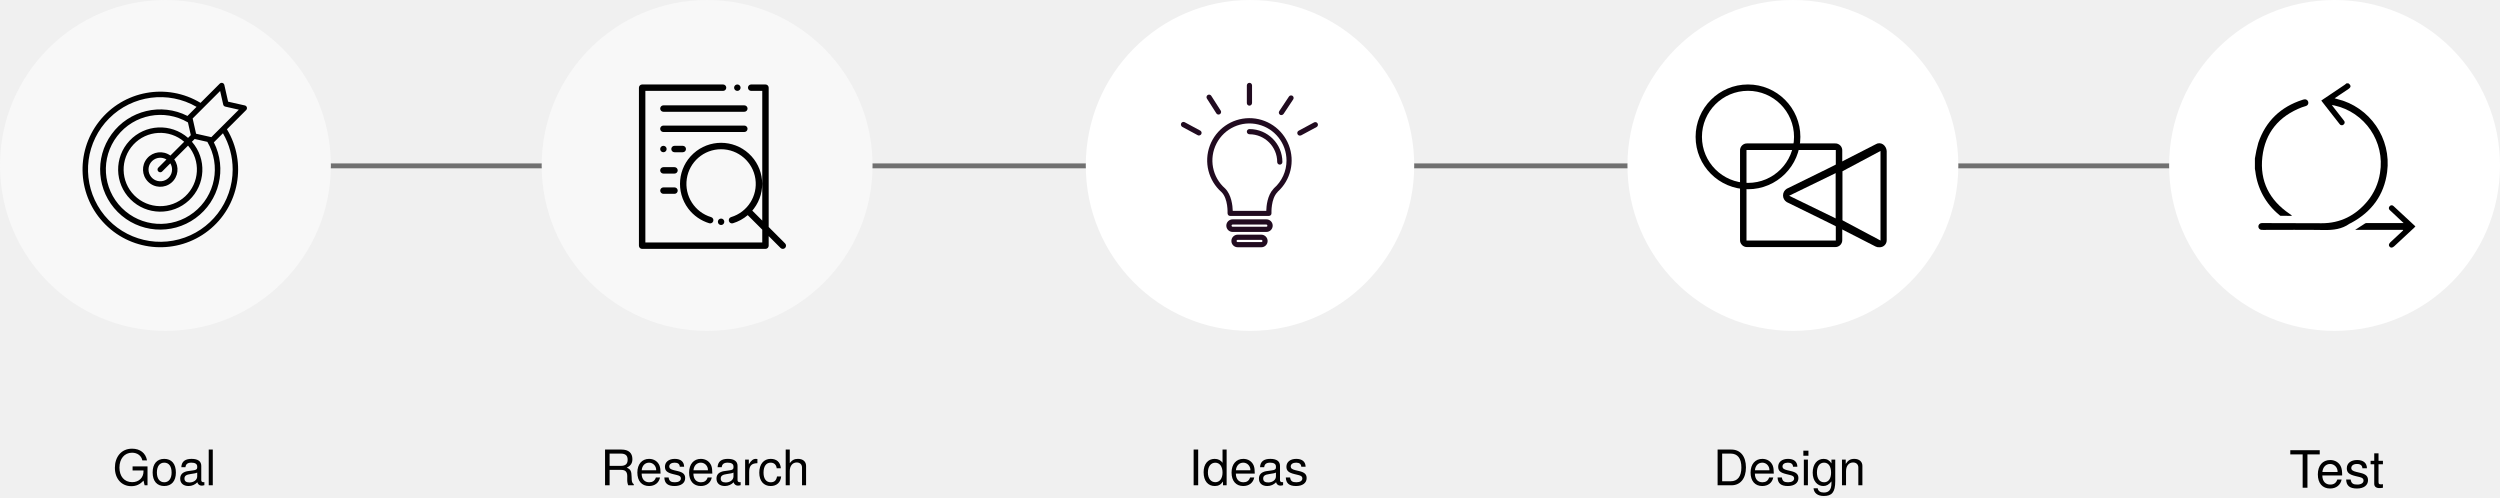
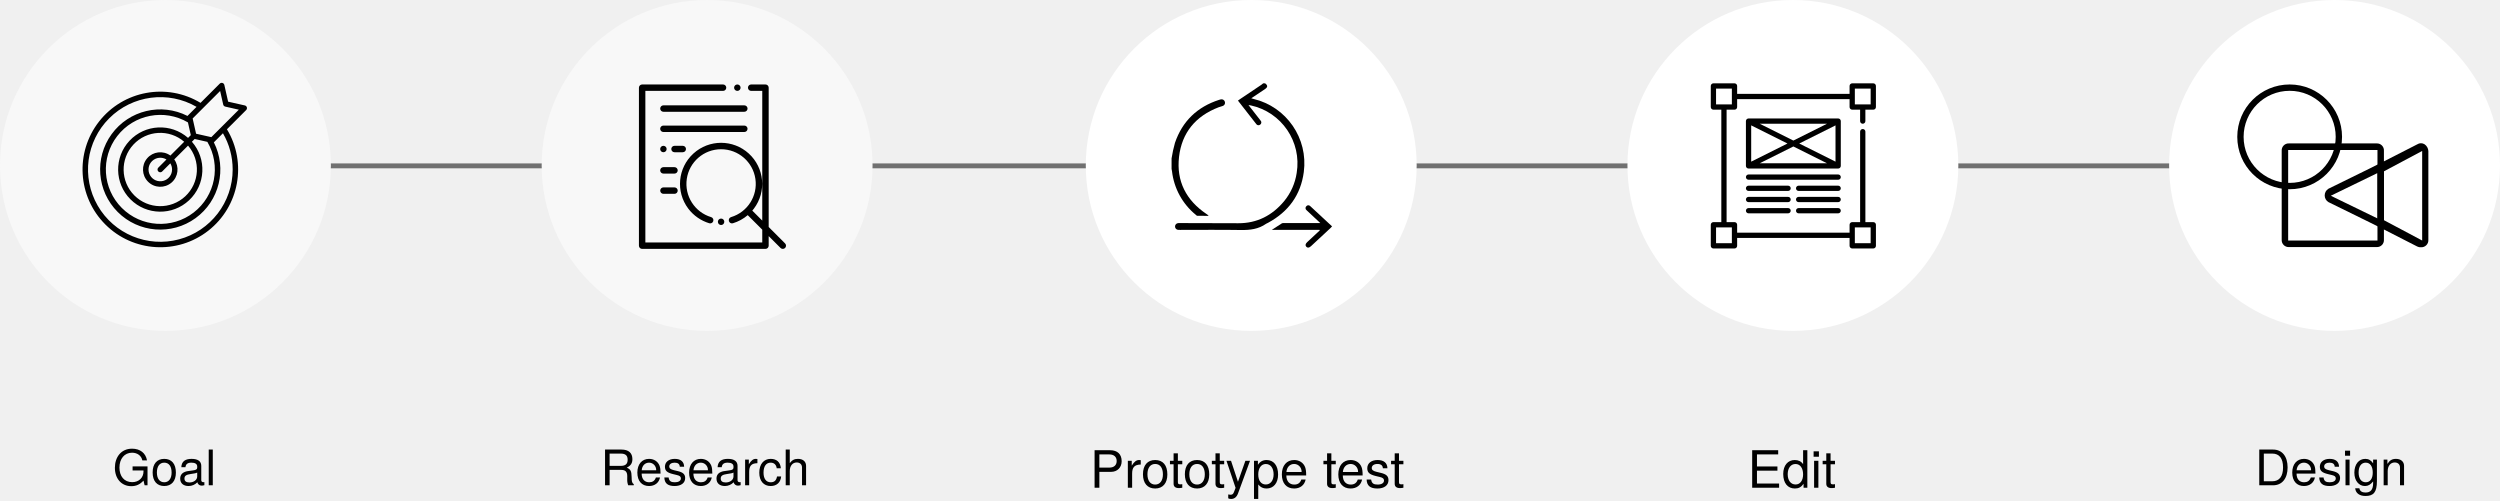
- <svg xmlns="http://www.w3.org/2000/svg" width="1020" height="203" viewBox="0 0 1020 203">
+ <svg xmlns="http://www.w3.org/2000/svg" width="1020" height="204" viewBox="0 0 1020 204">
  <g id="process" transform="translate(-370.287 -1553.125)">
    <g id="Group_66" data-name="Group 66" transform="translate(370 1553)">
      <path id="Path_28" data-name="Path 28" d="M0,0H979.483" transform="translate(26.919 67.797)" fill="none" stroke="#707070" stroke-width="2" />
      <circle id="Ellipse_2" data-name="Ellipse 2" cx="67.5" cy="67.5" r="67.5" transform="translate(221.287 0.125)" fill="#f8f8f8" />
      <circle id="Ellipse_6" data-name="Ellipse 6" cx="67.5" cy="67.5" r="67.5" transform="translate(0.287 0.125)" fill="#f8f8f8" />
-       <ellipse id="Ellipse_3" data-name="Ellipse 3" cx="67" cy="67.5" rx="67" ry="67.5" transform="translate(443.287 0.125)" fill="#fff" />
-       <circle id="Ellipse_4" data-name="Ellipse 4" cx="67.5" cy="67.5" r="67.5" transform="translate(664.287 0.125)" fill="#fff" />
-       <circle id="Ellipse_5" data-name="Ellipse 5" cx="67.5" cy="67.5" r="67.5" transform="translate(885.287 0.125)" fill="#fff" />
-       <g id="Group_44" data-name="Group 44" transform="translate(482.11 33.918)">
-         <path id="Path_62" data-name="Path 62" d="M145.512,133.228a17.236,17.236,0,1,0-22.939.167c2.735,2.735,2.456,8.539,2.456,8.6a1.334,1.334,0,0,0,.279.781,1.1,1.1,0,0,0,.781.335h15.8a1.1,1.1,0,0,0,.781-.335,1.045,1.045,0,0,0,.279-.781c0-.056-.279-5.86,2.456-8.6C145.456,133.339,145.512,133.283,145.512,133.228Zm-1.563-1.4a.557.557,0,0,0-.223.279c-2.456,2.623-2.847,6.921-2.9,8.93H127.149c-.056-2.065-.5-6.53-3.126-9.153a15.119,15.119,0,1,1,25.06-11.386A15.009,15.009,0,0,1,143.949,131.832Z" transform="translate(-106.01 -88.8)" fill="#210b20" />
-         <path id="Path_63" data-name="Path 63" d="M233.772,135.2a1.06,1.06,0,0,0,0,2.121,11.338,11.338,0,0,1,11.33,11.33,1.06,1.06,0,0,0,2.121,0A13.458,13.458,0,0,0,233.772,135.2Z" transform="translate(-205.824 -116.335)" fill="#210b20" />
-         <path id="Path_64" data-name="Path 64" d="M191.633,401.767a2.561,2.561,0,0,0-2.567-2.567H175.279a2.567,2.567,0,1,0,0,5.135h13.73A2.573,2.573,0,0,0,191.633,401.767Zm-2.623.447h-13.73a.447.447,0,0,1,0-.893h13.73a.44.44,0,0,1,.447.446C189.512,402.047,189.289,402.214,189.01,402.214Z" transform="translate(-154.197 -343.498)" fill="#210b20" />
-         <path id="Path_65" data-name="Path 65" d="M199.735,444h-9.656a2.567,2.567,0,1,0,0,5.135h9.656a2.561,2.561,0,0,0,2.567-2.567A2.6,2.6,0,0,0,199.735,444Zm0,3.014h-9.656a.446.446,0,1,1,0-.893h9.656a.44.44,0,0,1,.447.446A.411.411,0,0,1,199.735,447.014Z" transform="translate(-166.931 -382.047)" fill="#210b20" />
-         <path id="Path_66" data-name="Path 66" d="M234.833,8.2V1.06a1.06,1.06,0,1,0-2.121,0v7.2a1.06,1.06,0,0,0,1.06,1.06A1.108,1.108,0,0,0,234.833,8.2Z" transform="translate(-205.824)" fill="#210b20" />
-         <path id="Path_67" data-name="Path 67" d="M331.836,36.91a1.061,1.061,0,0,0-1.451.279l-3.963,5.972a1.061,1.061,0,0,0,.279,1.451,1.077,1.077,0,0,0,.558.167,1.165,1.165,0,0,0,.893-.447l3.963-5.972A1.071,1.071,0,0,0,331.836,36.91Z" transform="translate(-286.306 -31.607)" fill="#210b20" />
-         <path id="Path_68" data-name="Path 68" d="M119.734,42.659a1.064,1.064,0,0,0,.893-1.619l-3.851-6.028a1.053,1.053,0,1,0-1.786,1.116l3.851,6.028A1.072,1.072,0,0,0,119.734,42.659Z" transform="translate(-104.4 -29.711)" fill="#210b20" />
-         <path id="Path_69" data-name="Path 69" d="M40.56,116.28l6.307,3.4a.83.83,0,0,0,.5.112,1.151,1.151,0,0,0,.949-.558,1.05,1.05,0,0,0-.447-1.451l-6.307-3.4a1.05,1.05,0,0,0-1.451.447A1.136,1.136,0,0,0,40.56,116.28Z" transform="translate(-40.017 -98.308)" fill="#210b20" />
-         <path id="Path_70" data-name="Path 70" d="M381.311,120.264a1.63,1.63,0,0,0,.5-.112l6.307-3.4a1.074,1.074,0,0,0-1-1.9l-6.307,3.4a1.064,1.064,0,0,0,.5,2.009Z" transform="translate(-332.768 -98.72)" fill="#210b20" />
-       </g>
      <g id="Group_64" data-name="Group 64" transform="translate(260.974 34.589)">
        <g id="Group_47" data-name="Group 47" transform="translate(38.824)">
          <g id="Group_46" data-name="Group 46" transform="translate(0)">
            <path id="Path_71" data-name="Path 71" d="M324.634,0h-.024a1.31,1.31,0,1,0,0,2.621h.024a1.31,1.31,0,0,0,0-2.621Z" transform="translate(-323.3 0)" />
          </g>
        </g>
        <g id="Group_49" data-name="Group 49" transform="translate(8.671 8.517)">
          <g id="Group_48" data-name="Group 48">
            <path id="Path_72" data-name="Path 72" d="M127.508,65H94.488a1.31,1.31,0,1,0,0,2.621h33.02a1.31,1.31,0,0,0,0-2.621Z" transform="translate(-93.178 -65)" />
          </g>
        </g>
        <g id="Group_51" data-name="Group 51" transform="translate(8.663 16.772)">
          <g id="Group_50" data-name="Group 50">
            <path id="Path_73" data-name="Path 73" d="M127.453,128H94.425a1.31,1.31,0,1,0,0,2.621h33.028a1.31,1.31,0,0,0,0-2.621Z" transform="translate(-93.115 -128)" />
          </g>
        </g>
        <g id="Group_53" data-name="Group 53" transform="translate(13.2 25.027)">
          <g id="Group_52" data-name="Group 52" transform="translate(0)">
            <path id="Path_74" data-name="Path 74" d="M132.426,191h-3.374a1.31,1.31,0,0,0,0,2.621h3.374a1.31,1.31,0,0,0,0-2.621Z" transform="translate(-127.742 -191)" />
          </g>
        </g>
        <g id="Group_55" data-name="Group 55" transform="translate(8.663 25.027)">
          <g id="Group_54" data-name="Group 54">
            <path id="Path_75" data-name="Path 75" d="M94.444,191h-.018a1.31,1.31,0,1,0,0,2.621h.018a1.31,1.31,0,1,0,0-2.621Z" transform="translate(-93.115 -191)" />
          </g>
        </g>
        <g id="Group_57" data-name="Group 57" transform="translate(8.663 33.74)">
          <g id="Group_56" data-name="Group 56">
            <path id="Path_76" data-name="Path 76" d="M98.962,257.5H94.425a1.31,1.31,0,1,0,0,2.621h4.537a1.31,1.31,0,1,0,0-2.621Z" transform="translate(-93.115 -257.501)" />
          </g>
        </g>
        <g id="Group_59" data-name="Group 59" transform="translate(8.681 41.995)">
          <g id="Group_58" data-name="Group 58">
            <path id="Path_77" data-name="Path 77" d="M99.083,320.5H94.564a1.31,1.31,0,1,0,0,2.621h4.519a1.31,1.31,0,1,0,0-2.621Z" transform="translate(-93.254 -320.5)" />
          </g>
        </g>
        <g id="Group_61" data-name="Group 61" transform="translate(32.207 54.709)">
          <g id="Group_60" data-name="Group 60" transform="translate(0)">
            <path id="Path_78" data-name="Path 78" d="M274.111,417.531a1.31,1.31,0,0,0-1.31,1.31v.014a1.31,1.31,0,1,0,2.621,0v-.014A1.31,1.31,0,0,0,274.111,417.531Z" transform="translate(-272.801 -417.531)" />
          </g>
        </g>
        <g id="Group_63" data-name="Group 63" transform="translate(0 0)">
          <g id="Group_62" data-name="Group 62">
            <path id="Path_79" data-name="Path 79" d="M86.63,64.853l-6.692-6.692V1.312A1.31,1.31,0,0,0,78.628,0H72.79a1.31,1.31,0,1,0,0,2.621h4.527V55.54L73.25,51.472c.225-.262.445-.529.654-.805a16.765,16.765,0,1,0-26.767,0A16.9,16.9,0,0,0,55.7,56.629a1.31,1.31,0,1,0,.752-2.51,14.145,14.145,0,1,1,8.135,0,1.31,1.31,0,1,0,.752,2.51,16.829,16.829,0,0,0,6.052-3.309l5.926,5.926v5.222H29.623V2.623h31.7a1.31,1.31,0,0,0,0-2.621H28.312A1.31,1.31,0,0,0,27,1.312V65.779a1.31,1.31,0,0,0,1.31,1.31H78.628a1.31,1.31,0,0,0,1.31-1.31V61.867l4.839,4.839a1.31,1.31,0,0,0,1.853-1.853Z" transform="translate(-27.002 -0.002)" />
          </g>
        </g>
      </g>
      <path id="Path_80" data-name="Path 80" d="M112.058,55a1.111,1.111,0,0,0-.827-.776l-6.82-1.541-1.541-6.82A1.112,1.112,0,0,0,101,45.324l-7.844,7.845A31.738,31.738,0,1,0,103.93,63.946l7.847-7.847a1.114,1.114,0,0,0,.28-1.1Zm-5.791,25.345A29.511,29.511,0,1,1,91.53,54.8l-3.6,3.6a1.1,1.1,0,0,0-.086.111A24.524,24.524,0,1,0,98.585,69.268a1.108,1.108,0,0,0,.116-.095l3.6-3.6a29.411,29.411,0,0,1,3.964,14.776ZM95.944,69.082a22.234,22.234,0,1,1-7.928-7.936l1.172,5.192-1.124,1.124a17.188,17.188,0,1,0,1.574,1.574l1.124-1.124ZM81.538,80.347a4.8,4.8,0,1,1-2.286-4.073L75.965,79.56a1.113,1.113,0,1,0,1.547,1.6l.027-.027,3.286-3.286A4.749,4.749,0,0,1,81.538,80.347Zm-.684-5.675a7.04,7.04,0,1,0,1.573,1.574l5.633-5.633a14.951,14.951,0,1,1-1.573-1.574ZM101.74,62.986l-4.177,4.176-.626-.141-.024-.006L91.339,65.76l-1.4-6.221,11.213-11.214,1.251,5.536a1.113,1.113,0,0,0,.841.841l5.536,1.251Z" transform="translate(-11.051 -11.079)" />
-       <g id="Group_65" data-name="Group 65" transform="translate(692.095 34.589)">
-         <path id="Path_81" data-name="Path 81" d="M-308.5,355.775V330.4a2.835,2.835,0,0,0-2.979-3.021h-35.752a2.835,2.835,0,0,0-2.98,3.021v36.25a2.835,2.835,0,0,0,2.98,3.021h35.752a2.835,2.835,0,0,0,2.979-3.021V355.775ZM-311.134,367h-36.439V330.052h36.439Z" transform="translate(368.334 -303.329)" />
-         <path id="Path_82" data-name="Path 82" d="M-286.306,362.406l13.594,6.948a2.725,2.725,0,0,0,1.511.3,2.854,2.854,0,0,0,3.021-3.021v-36.25a3.6,3.6,0,0,0-1.51-2.719,2.743,2.743,0,0,0-3.021,0l-13.594,6.948-6.042,3.021-16.615,8.156a3.172,3.172,0,0,0-1.511,2.719,3.173,3.173,0,0,0,1.511,2.719l16.615,8.156Zm15.6-32.037v36.539l-15.6-8.3v-19.93ZM-288.94,357.9l-19.042-9.26,19.042-9.26Z" transform="translate(346.142 -303.239)" />
-         <path id="Path_83" data-name="Path 83" d="M-368.573,273.569a21.372,21.372,0,0,0-21.372,21.373,21.372,21.372,0,0,0,21.372,21.373A21.373,21.373,0,0,0-347.2,294.942,21.373,21.373,0,0,0-368.573,273.569Zm0,40.159a18.787,18.787,0,0,1-18.786-18.786,18.786,18.786,0,0,1,18.786-18.786,18.786,18.786,0,0,1,18.787,18.786A18.787,18.787,0,0,1-368.573,313.728Z" transform="translate(389.945 -273.569)" />
-       </g>
-       <g id="Group_631" data-name="Group 631" transform="translate(331.864 -331.883)">
-         <path id="Path_256" data-name="Path 256" d="M632.49,366.008c1.127.822,1.137,1.542.008,2.307-1.829,1.24-3.669,2.465-5.645,3.79.4.118.647.2.9.267a26.99,26.99,0,0,1,20.526,29.821c-1.23,9.334-6.249,16.182-14.505,20.672a8.286,8.286,0,0,0-.859.432c-3.117,2.21-6.614,2.614-10.344,2.554-8.25-.134-16.5-.042-24.756-.042-.257,0-.515.012-.77-.01a1.385,1.385,0,0,1,.011-2.766c.287-.027.578-.01.867-.009q11.8.03,23.6.065c7.682.034,13.836-3.146,18.69-8.955a23.626,23.626,0,0,0,5.164-11.543,24.175,24.175,0,0,0-18.759-27.585c-.238-.051-.482-.072-.906-.133l4.479,5.74c.138.177.277.354.413.532a1.1,1.1,0,0,1-.1,1.7,1.085,1.085,0,0,1-1.672-.295c-.936-1.183-1.861-2.375-2.79-3.564l-4.632-5.933c.314-.223.584-.423.863-.61q4.355-2.926,8.71-5.851c.258-.174.489-.39.732-.586Z" transform="translate(-5.907 0)" />
-         <path id="Path_257" data-name="Path 257" d="M588.423,423.888a54.224,54.224,0,0,1,1.383-6.359c3.03-8.866,9.113-14.682,18.022-17.554a5.079,5.079,0,0,1,.649-.178,1.4,1.4,0,0,1,1.712,1.022,1.356,1.356,0,0,1-.943,1.673c-.538.205-1.111.319-1.649.526-9.337,3.592-14.992,10.33-16.129,20.245-1.134,9.9,2.9,17.683,11.157,23.259a3.509,3.509,0,0,1,.932.789c-1.546,0-3.093.017-4.639-.02-.212,0-.431-.258-.625-.422a26.846,26.846,0,0,1-9.686-17.714c-.044-.345-.122-.685-.184-1.028Z" transform="translate(0 -27.234)" />
-         <path id="Path_258" data-name="Path 258" d="M819.413,633.436H799.919c1.494-.974,2.805-1.856,4.15-2.683a1.944,1.944,0,0,1,.94-.1q6.691-.01,13.381-.008h1.32l-2.389-2.233c-1.078-1.008-2.168-2-3.23-3.029a1.055,1.055,0,0,1-.051-1.623,1.035,1.035,0,0,1,1.555-.038c2.968,2.736,5.919,5.489,8.927,8.284-.244.26-.423.475-.626.664q-3.979,3.708-7.966,7.407c-.77.714-1.413.787-1.922.241s-.374-1.2.378-1.9q2.558-2.4,5.13-4.776Z" transform="translate(-170.615 -207.635)" />
-       </g>
    </g>
    <text id="Goal" transform="translate(416.287 1751.125)" font-size="20" font-family="HelveticaNeue, Helvetica Neue">
      <tspan x="0" y="0">Goal</tspan>
    </text>
    <text id="Research" transform="translate(615.287 1751.125)" font-size="20" font-family="HelveticaNeue, Helvetica Neue">
      <tspan x="0" y="0">Research</tspan>
    </text>
-     <text id="Ideas" transform="translate(855.287 1751.125)" font-size="20" font-family="HelveticaNeue, Helvetica Neue">
-       <tspan x="0" y="0">Ideas</tspan>
-     </text>
-     <text id="Design" transform="translate(1069.287 1751.125)" font-size="20" font-family="HelveticaNeue, Helvetica Neue">
-       <tspan x="0" y="0">Design</tspan>
-     </text>
-     <text id="Test" transform="translate(1304.287 1752.125)" font-size="21" font-family="HelveticaNeue, Helvetica Neue">
-       <tspan x="0" y="0">Test</tspan>
-     </text>
+     <g id="Group_643" data-name="Group 643" transform="translate(-221)">
+       <circle id="Ellipse_5" data-name="Ellipse 5" cx="67.5" cy="67.5" r="67.5" transform="translate(1255.287 1553.125)" fill="#fff" />
+       <text id="Edit" transform="translate(1304.287 1752.125)" font-size="21" font-family="HelveticaNeue, Helvetica Neue">
+         <tspan x="0" y="0">Edit</tspan>
+       </text>
+       <g id="Group_645" data-name="Group 645" transform="translate(1289.287 1587.125)">
+         <path id="Path_260" data-name="Path 260" d="M62,16.487a1.075,1.075,0,0,0,1.075-1.075v-4.66H66.3a1.075,1.075,0,0,0,1.075-1.075v-8.6A1.075,1.075,0,0,0,66.3,0H57.7a1.075,1.075,0,0,0-1.075,1.075V4.3H10.752V1.075A1.075,1.075,0,0,0,9.677,0h-8.6A1.075,1.075,0,0,0,0,1.075v8.6a1.075,1.075,0,0,0,1.075,1.075H4.3V56.627H1.075A1.075,1.075,0,0,0,0,57.7v8.6a1.075,1.075,0,0,0,1.075,1.075h8.6A1.075,1.075,0,0,0,10.752,66.3V63.078H56.627V66.3A1.075,1.075,0,0,0,57.7,67.379h8.6A1.075,1.075,0,0,0,67.379,66.3V57.7A1.075,1.075,0,0,0,66.3,56.627H63.078V19.713a1.075,1.075,0,1,0-2.15,0V56.627H57.7A1.075,1.075,0,0,0,56.627,57.7v3.226H10.752V57.7a1.075,1.075,0,0,0-1.075-1.075H6.451V10.752H9.677a1.075,1.075,0,0,0,1.075-1.075V6.451H56.627V9.677A1.075,1.075,0,0,0,57.7,10.752h3.226v4.66A1.075,1.075,0,0,0,62,16.487Zm-3.226,42.29h6.451v6.451H58.777ZM8.6,65.229H2.15V58.777H8.6ZM8.6,8.6H2.15V2.15H8.6ZM58.777,2.15h6.451V8.6H58.777Z" />
+         <path id="Path_261" data-name="Path 261" d="M138.707,101.08A1.075,1.075,0,0,0,137.632,100H101.075A1.075,1.075,0,0,0,100,101.08v18.277a1.075,1.075,0,0,0,1.075,1.075h36.557a1.075,1.075,0,0,0,1.075-1.075Zm-36.557,1.74,14.8,7.4-14.8,7.4Zm3.479-.664h27.447l-13.723,6.861Zm13.724,9.266,13.724,6.861H105.63Zm2.4-1.2,14.8-7.4v14.8Z" transform="translate(-85.664 -85.668)" />
+         <path id="Path_262" data-name="Path 262" d="M117.2,355H101.075a1.075,1.075,0,1,0,0,2.15H117.2a1.075,1.075,0,1,0,0-2.15Z" transform="translate(-85.664 -304.107)" />
+         <path id="Path_263" data-name="Path 263" d="M259.7,355H243.575a1.075,1.075,0,1,0,0,2.15H259.7a1.075,1.075,0,1,0,0-2.15Z" transform="translate(-207.735 -304.107)" />
+         <path id="Path_264" data-name="Path 264" d="M117.2,323.125H101.075a1.075,1.075,0,1,0,0,2.15H117.2a1.075,1.075,0,1,0,0-2.15Z" transform="translate(-85.664 -276.802)" />
+         <path id="Path_265" data-name="Path 265" d="M259.7,323.125H243.575a1.075,1.075,0,0,0,0,2.15H259.7a1.075,1.075,0,0,0,0-2.15Z" transform="translate(-207.735 -276.802)" />
+         <path id="Path_266" data-name="Path 266" d="M117.2,291.25H101.075a1.075,1.075,0,1,0,0,2.15H117.2a1.075,1.075,0,1,0,0-2.15Z" transform="translate(-85.664 -249.497)" />
+         <path id="Path_267" data-name="Path 267" d="M259.7,291.25H243.575a1.075,1.075,0,0,0,0,2.15H259.7a1.075,1.075,0,0,0,0-2.15Z" transform="translate(-207.735 -249.497)" />
+         <path id="Path_268" data-name="Path 268" d="M137.632,259.374H101.075a1.075,1.075,0,1,0,0,2.15h36.557a1.075,1.075,0,1,0,0-2.15Z" transform="translate(-85.664 -222.19)" />
+       </g>
+     </g>
+     <g id="Group_642" data-name="Group 642" transform="translate(221)">
+       <circle id="Ellipse_4" data-name="Ellipse 4" cx="67.5" cy="67.5" r="67.5" transform="translate(1034.287 1553.125)" fill="#fff" />
+       <g id="Group_65" data-name="Group 65" transform="translate(1062.095 1587.589)">
+         <path id="Path_81" data-name="Path 81" d="M-308.5,355.775V330.4a2.835,2.835,0,0,0-2.979-3.021h-35.752a2.835,2.835,0,0,0-2.98,3.021v36.25a2.835,2.835,0,0,0,2.98,3.021h35.752a2.835,2.835,0,0,0,2.979-3.021V355.775ZM-311.134,367h-36.439V330.052h36.439Z" transform="translate(368.334 -303.329)" />
+         <path id="Path_82" data-name="Path 82" d="M-286.306,362.406l13.594,6.948a2.725,2.725,0,0,0,1.511.3,2.854,2.854,0,0,0,3.021-3.021v-36.25a3.6,3.6,0,0,0-1.51-2.719,2.743,2.743,0,0,0-3.021,0l-13.594,6.948-6.042,3.021-16.615,8.156a3.172,3.172,0,0,0-1.511,2.719,3.173,3.173,0,0,0,1.511,2.719l16.615,8.156Zm15.6-32.037v36.539l-15.6-8.3v-19.93ZM-288.94,357.9l-19.042-9.26,19.042-9.26Z" transform="translate(346.142 -303.239)" />
+         <path id="Path_83" data-name="Path 83" d="M-368.573,273.569a21.372,21.372,0,0,0-21.372,21.373,21.372,21.372,0,0,0,21.372,21.373A21.373,21.373,0,0,0-347.2,294.942,21.373,21.373,0,0,0-368.573,273.569Zm0,40.159a18.787,18.787,0,0,1-18.786-18.786,18.786,18.786,0,0,1,18.786-18.786,18.786,18.786,0,0,1,18.787,18.786A18.787,18.787,0,0,1-368.573,313.728Z" transform="translate(389.945 -273.569)" />
+       </g>
+       <text id="Design" transform="translate(1069.287 1751.125)" font-size="20" font-family="HelveticaNeue, Helvetica Neue">
+         <tspan x="0" y="0">Design</tspan>
+       </text>
+     </g>
+     <g id="Group_644" data-name="Group 644" transform="translate(-442)">
+       <circle id="Ellipse_5-2" data-name="Ellipse 5" cx="67.5" cy="67.5" r="67.5" transform="translate(1255.287 1553.125)" fill="#fff" />
+       <g id="Group_631" data-name="Group 631" transform="translate(701.864 1221.117)">
+         <path id="Path_256" data-name="Path 256" d="M632.49,366.008c1.127.822,1.137,1.542.008,2.307-1.829,1.24-3.669,2.465-5.645,3.79.4.118.647.2.9.267a26.99,26.99,0,0,1,20.526,29.821c-1.23,9.334-6.249,16.182-14.505,20.672a8.286,8.286,0,0,0-.859.432c-3.117,2.21-6.614,2.614-10.344,2.554-8.25-.134-16.5-.042-24.756-.042-.257,0-.515.012-.77-.01a1.385,1.385,0,0,1,.011-2.766c.287-.027.578-.01.867-.009q11.8.03,23.6.065c7.682.034,13.836-3.146,18.69-8.955a23.626,23.626,0,0,0,5.164-11.543,24.175,24.175,0,0,0-18.759-27.585c-.238-.051-.482-.072-.906-.133l4.479,5.74c.138.177.277.354.413.532a1.1,1.1,0,0,1-.1,1.7,1.085,1.085,0,0,1-1.672-.295c-.936-1.183-1.861-2.375-2.79-3.564l-4.632-5.933c.314-.223.584-.423.863-.61q4.355-2.926,8.71-5.851c.258-.174.489-.39.732-.586Z" transform="translate(-5.907 0)" />
+         <path id="Path_257" data-name="Path 257" d="M588.423,423.888a54.224,54.224,0,0,1,1.383-6.359c3.03-8.866,9.113-14.682,18.022-17.554a5.079,5.079,0,0,1,.649-.178,1.4,1.4,0,0,1,1.712,1.022,1.356,1.356,0,0,1-.943,1.673c-.538.205-1.111.319-1.649.526-9.337,3.592-14.992,10.33-16.129,20.245-1.134,9.9,2.9,17.683,11.157,23.259a3.509,3.509,0,0,1,.932.789c-1.546,0-3.093.017-4.639-.02-.212,0-.431-.258-.625-.422a26.846,26.846,0,0,1-9.686-17.714c-.044-.345-.122-.685-.184-1.028Z" transform="translate(0 -27.234)" />
+         <path id="Path_258" data-name="Path 258" d="M819.413,633.436H799.919c1.494-.974,2.805-1.856,4.15-2.683a1.944,1.944,0,0,1,.94-.1q6.691-.01,13.381-.008h1.32l-2.389-2.233c-1.078-1.008-2.168-2-3.23-3.029a1.055,1.055,0,0,1-.051-1.623,1.035,1.035,0,0,1,1.555-.038c2.968,2.736,5.919,5.489,8.927,8.284-.244.26-.423.475-.626.664q-3.979,3.708-7.966,7.407c-.77.714-1.413.787-1.922.241s-.374-1.2.378-1.9q2.558-2.4,5.13-4.776Z" transform="translate(-170.615 -207.635)" />
+       </g>
+       <text id="Prototype_test" data-name="Prototype test" transform="translate(1323.287 1752.125)" font-size="21" font-family="HelveticaNeue, Helvetica Neue">
+         <tspan x="-66.318" y="0">Prototype test</tspan>
+       </text>
+     </g>
  </g>
</svg>
